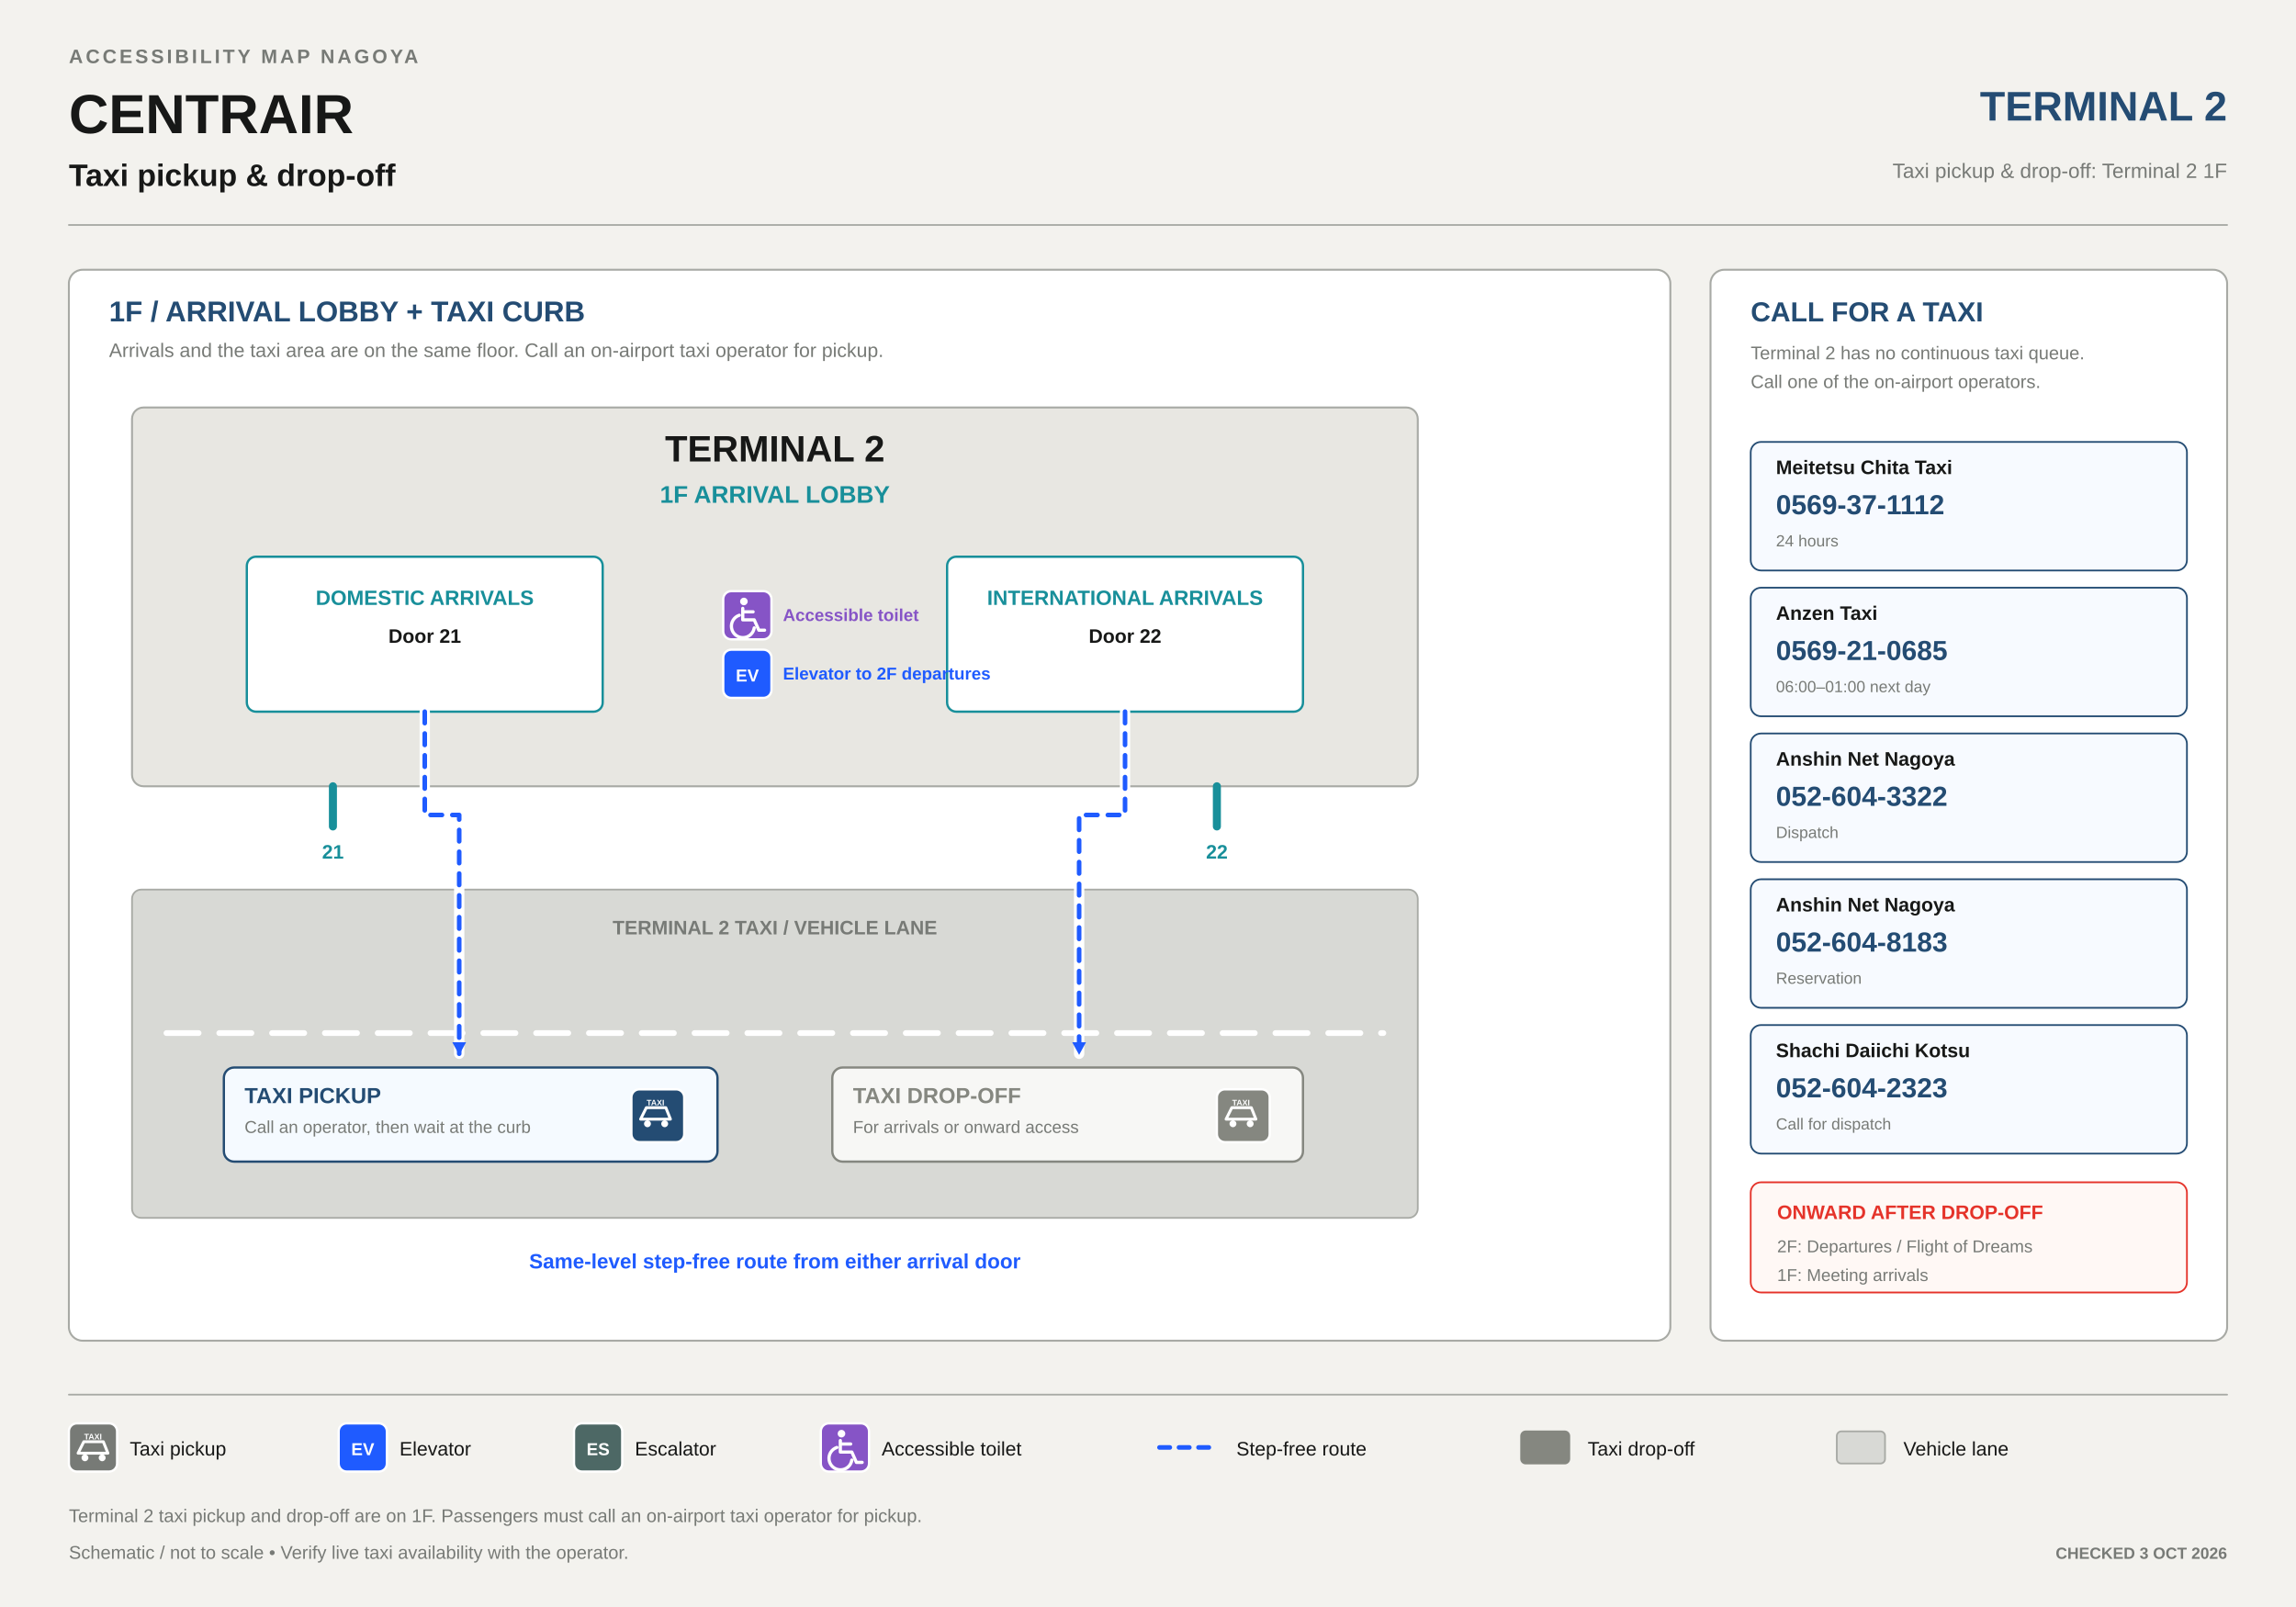
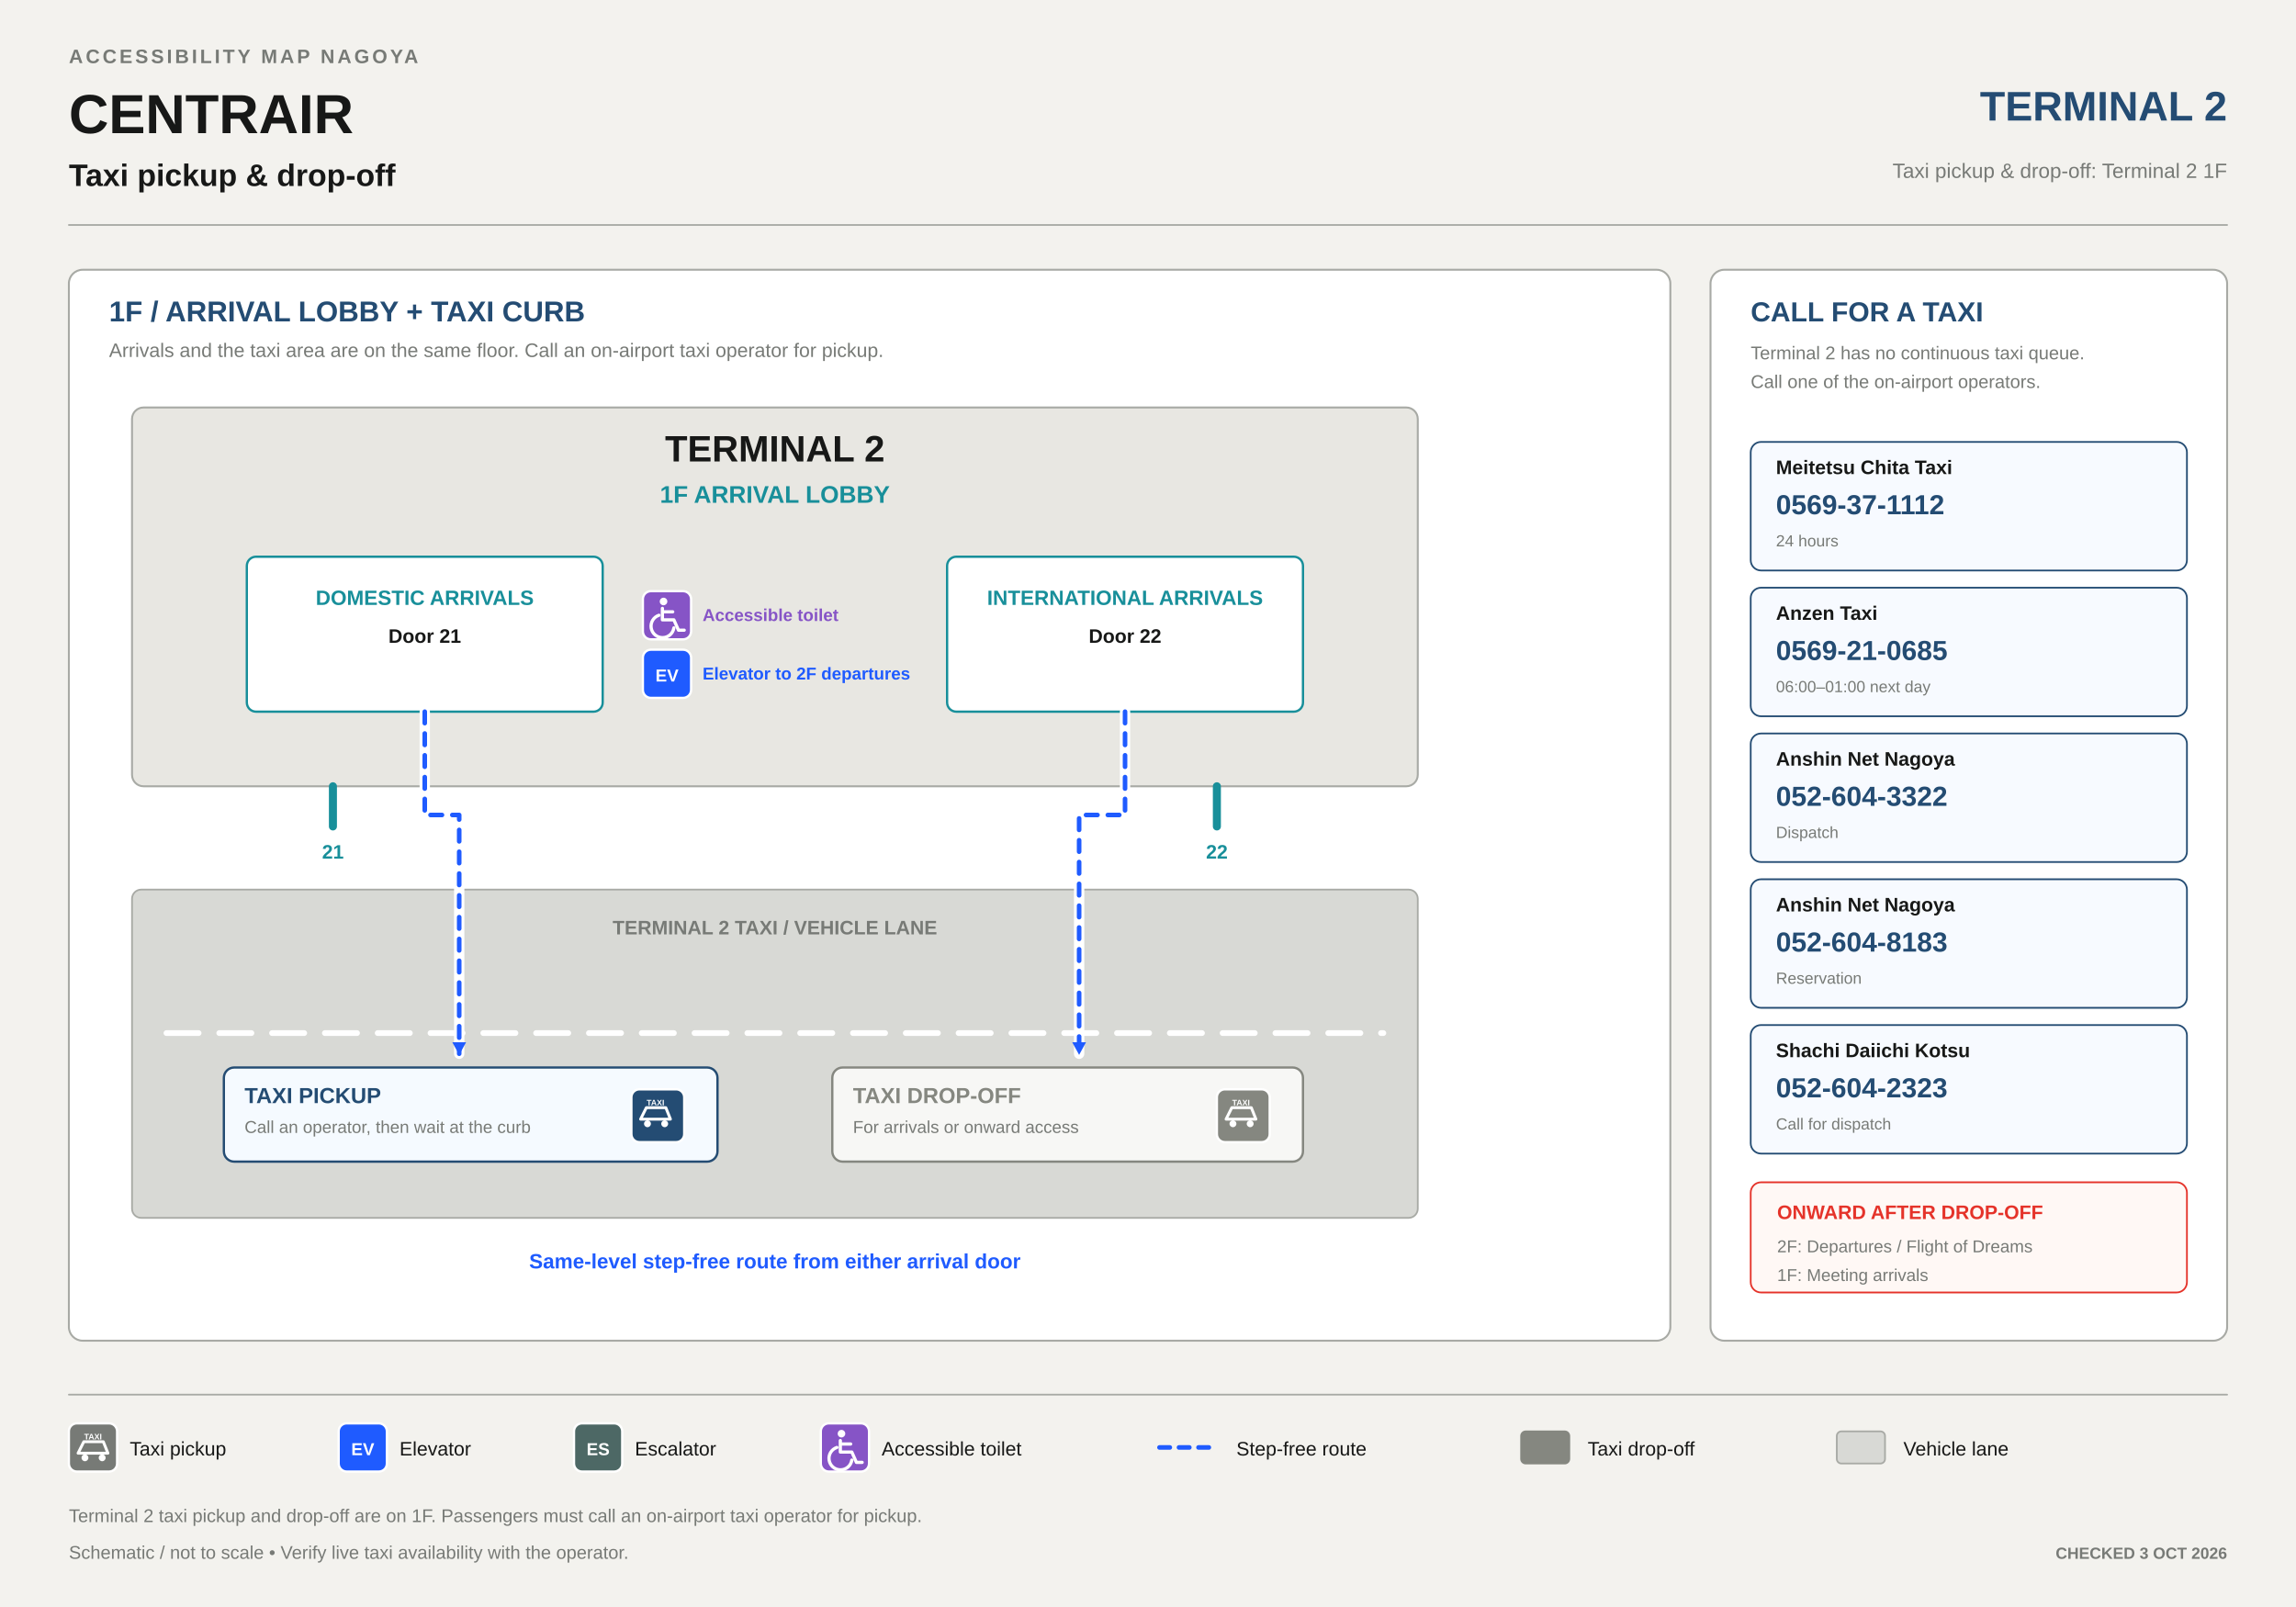
<svg xmlns="http://www.w3.org/2000/svg" width="2000" height="1400" viewBox="0 0 2000 1400" role="img" lang="en">
  <defs>
    <marker id="arr" markerWidth="12" markerHeight="12" refX="10" refY="6" orient="auto" markerUnits="userSpaceOnUse">
      <path d="M0 0L11 6L0 12Z" fill="#1F5BFF" />
    </marker>
  </defs>
  <g font-family="Arial,Helvetica,sans-serif">
    <rect x="0" y="0" width="2000" height="1400" fill="#F3F2EE" stroke="#F3F2EE" rx="0" stroke-width="1.5" />
    <text x="60" y="55" font-size="17" fill="#777A76" font-weight="700" text-anchor="start" letter-spacing="2.4">ACCESSIBILITY MAP NAGOYA</text>
    <text x="60" y="116" font-size="48" fill="#171817" font-weight="700" text-anchor="start">CENTRAIR</text>
    <text x="1940" y="105" font-size="36" fill="#244C73" font-weight="700" text-anchor="end">TERMINAL 2</text>
    <text x="60" y="162" font-size="27" fill="#171817" font-weight="700" text-anchor="start">Taxi pickup &amp; drop-off</text>
    <text x="1940" y="155" font-size="18" fill="#777A76" font-weight="500" text-anchor="end">Taxi pickup &amp; drop-off: Terminal 2 1F</text>
    <line x1="60" y1="196" x2="1940" y2="196" stroke="#A8AAA5" stroke-width="1.5" stroke-linecap="round" />
    <rect x="60" y="235" width="1395" height="933" fill="#FFFFFF" stroke="#A8AAA5" rx="12" stroke-width="1.7" />
    <text x="95" y="280" font-size="25" fill="#244C73" font-weight="700" text-anchor="start">1F / ARRIVAL LOBBY + TAXI CURB</text>
    <text x="95" y="311" font-size="17" fill="#777A76" font-weight="400" text-anchor="start">Arrivals and the taxi area are on the same floor. Call an on-airport taxi operator for pickup.</text>
    <rect x="115" y="355" width="1120" height="330" fill="#E8E7E2" stroke="#A8AAA5" rx="10" stroke-width="1.7" />
    <text x="675" y="402" font-size="32" fill="#171817" font-weight="700" text-anchor="middle">TERMINAL 2</text>
    <text x="675" y="438" font-size="21" fill="#188F9A" font-weight="700" text-anchor="middle">1F ARRIVAL LOBBY</text>
    <rect x="215" y="485" width="310" height="135" fill="white" stroke="#188F9A" rx="8" stroke-width="2" />
    <text x="370" y="527" font-size="18" fill="#188F9A" font-weight="700" text-anchor="middle">DOMESTIC ARRIVALS</text>
    <text x="370" y="560" font-size="17" fill="#171817" font-weight="700" text-anchor="middle">Door 21</text>
    <rect x="825" y="485" width="310" height="135" fill="white" stroke="#188F9A" rx="8" stroke-width="2" />
    <text x="980" y="527" font-size="18" fill="#188F9A" font-weight="700" text-anchor="middle">INTERNATIONAL ARRIVALS</text>
    <text x="980" y="560" font-size="17" fill="#171817" font-weight="700" text-anchor="middle">Door 22</text>
-     <rect x="630" y="515" width="42" height="42" fill="#8654C6" stroke="white" rx="7" stroke-width="2" />
-     <g transform="translate(630 515) scale(1.0)">
+     <rect x="560" y="515" width="42" height="42" fill="#8654C6" stroke="white" rx="7" stroke-width="2" />
+     <g transform="translate(560 515) scale(1.0)">
      <circle cx="18" cy="9" r="3.3" fill="white" />
      <path d="M17 15V25H27L31 34H36" fill="none" stroke="white" stroke-width="2.8" stroke-linecap="round" stroke-linejoin="round" />
      <path d="M18 18H26" fill="none" stroke="white" stroke-width="2.8" stroke-linecap="round" stroke-linejoin="round" />
      <path d="M14 21A10 10 0 1 0 27 32" fill="none" stroke="white" stroke-width="2.8" stroke-linecap="round" stroke-linejoin="round" />
    </g>
-     <text x="682" y="541" font-size="15" fill="#8654C6" font-weight="700" text-anchor="start">Accessible toilet</text>
-     <rect x="630" y="566" width="42" height="42" fill="#1F5BFF" stroke="white" rx="7" stroke-width="2" />
-     <text x="651.0" y="593.72" font-size="15.12" fill="white" font-weight="700" text-anchor="middle">EV</text>
-     <text x="682" y="592" font-size="15" fill="#1F5BFF" font-weight="700" text-anchor="start">Elevator to 2F departures</text>
+     <text x="612" y="541" font-size="15" fill="#8654C6" font-weight="700" text-anchor="start">Accessible toilet</text>
+     <rect x="560" y="566" width="42" height="42" fill="#1F5BFF" stroke="white" rx="7" stroke-width="2" />
+     <text x="581.0" y="593.72" font-size="15.12" fill="white" font-weight="700" text-anchor="middle">EV</text>
+     <text x="612" y="592" font-size="15" fill="#1F5BFF" font-weight="700" text-anchor="start">Elevator to 2F departures</text>
    <line x1="290" y1="685" x2="290" y2="720" stroke="#188F9A" stroke-width="7" stroke-linecap="round" />
    <line x1="1060" y1="685" x2="1060" y2="720" stroke="#188F9A" stroke-width="7" stroke-linecap="round" />
    <text x="290" y="748" font-size="17" fill="#188F9A" font-weight="700" text-anchor="middle">21</text>
    <text x="1060" y="748" font-size="17" fill="#188F9A" font-weight="700" text-anchor="middle">22</text>
    <rect x="115" y="775" width="1120" height="286" fill="#D8D9D5" stroke="#A8AAA5" rx="8" stroke-width="1.5" />
    <text x="675" y="814" font-size="17" fill="#777A76" font-weight="700" text-anchor="middle">TERMINAL 2 TAXI / VEHICLE LANE</text>
    <line x1="145" y1="900" x2="1205" y2="900" stroke="white" stroke-width="5" stroke-linecap="round" stroke-dasharray="28 18" />
    <rect x="195" y="930" width="430" height="82" fill="#F5FAFF" stroke="#244C73" rx="9" stroke-width="2" />
    <text x="213" y="961" font-size="19" fill="#244C73" font-weight="700" text-anchor="start">TAXI PICKUP</text>
    <text x="213" y="987" font-size="15" fill="#777A76" font-weight="400" text-anchor="start">Call an operator, then wait at the curb</text>
    <rect x="550" y="949" width="46" height="46" fill="#244C73" stroke="white" rx="7" stroke-width="2" />
    <path d="M558 975H584L580 965H563Z" fill="none" stroke="white" stroke-width="2.5" stroke-linecap="round" stroke-linejoin="round" />
    <circle cx="564" cy="979" r="3" fill="white" />
    <circle cx="579" cy="979" r="3" fill="white" />
    <text x="571" y="963" font-size="7" fill="white" font-weight="700" text-anchor="middle">TAXI</text>
    <rect x="725" y="930" width="410" height="82" fill="#F7F7F5" stroke="#858780" rx="9" stroke-width="2" />
    <text x="743" y="961" font-size="19" fill="#858780" font-weight="700" text-anchor="start">TAXI DROP-OFF</text>
    <text x="743" y="987" font-size="15" fill="#777A76" font-weight="400" text-anchor="start">For arrivals or onward access</text>
    <rect x="1060" y="949" width="46" height="46" fill="#858780" stroke="white" rx="7" stroke-width="2" />
    <path d="M1068 975H1094L1090 965H1073Z" fill="none" stroke="white" stroke-width="2.5" stroke-linecap="round" stroke-linejoin="round" />
    <circle cx="1074" cy="979" r="3" fill="white" />
    <circle cx="1089" cy="979" r="3" fill="white" />
    <text x="1081" y="963" font-size="7" fill="white" font-weight="700" text-anchor="middle">TAXI</text>
    <path d="M370 620V710H400V918" fill="none" stroke="white" stroke-width="9" stroke-linecap="round" stroke-linejoin="round" />
    <path d="M370 620V710H400V918" fill="none" stroke="#1F5BFF" stroke-width="4" stroke-linecap="round" stroke-linejoin="round" stroke-dasharray="10 9" marker-end="url(#arr)" />
    <path d="M980 620V710H940V918" fill="none" stroke="white" stroke-width="9" stroke-linecap="round" stroke-linejoin="round" />
    <path d="M980 620V710H940V918" fill="none" stroke="#1F5BFF" stroke-width="4" stroke-linecap="round" stroke-linejoin="round" stroke-dasharray="10 9" marker-end="url(#arr)" />
    <text x="675" y="1105" font-size="18" fill="#1F5BFF" font-weight="700" text-anchor="middle">Same-level step-free route from either arrival door</text>
    <rect x="1490" y="235" width="450" height="933" fill="#FFFFFF" stroke="#A8AAA5" rx="12" stroke-width="1.7" />
    <text x="1525" y="280" font-size="24" fill="#244C73" font-weight="700" text-anchor="start">CALL FOR A TAXI</text>
    <text x="1525" y="313" font-size="16" fill="#777A76" font-weight="400" text-anchor="start">Terminal 2 has no continuous taxi queue.</text>
    <text x="1525" y="338" font-size="16" fill="#777A76" font-weight="400" text-anchor="start">Call one of the on-airport operators.</text>
    <rect x="1525" y="385" width="380" height="112" fill="#F7FAFF" stroke="#244C73" rx="9" stroke-width="1.5" />
    <text x="1547" y="413" font-size="17" fill="#171817" font-weight="700" text-anchor="start">Meitetsu Chita Taxi</text>
    <text x="1547" y="448" font-size="24" fill="#244C73" font-weight="700" text-anchor="start">0569-37-1112</text>
    <text x="1547" y="476" font-size="14" fill="#777A76" font-weight="400" text-anchor="start">24 hours</text>
    <rect x="1525" y="512" width="380" height="112" fill="#F7FAFF" stroke="#244C73" rx="9" stroke-width="1.5" />
    <text x="1547" y="540" font-size="17" fill="#171817" font-weight="700" text-anchor="start">Anzen Taxi</text>
    <text x="1547" y="575" font-size="24" fill="#244C73" font-weight="700" text-anchor="start">0569-21-0685</text>
    <text x="1547" y="603" font-size="14" fill="#777A76" font-weight="400" text-anchor="start">06:00–01:00 next day</text>
    <rect x="1525" y="639" width="380" height="112" fill="#F7FAFF" stroke="#244C73" rx="9" stroke-width="1.5" />
    <text x="1547" y="667" font-size="17" fill="#171817" font-weight="700" text-anchor="start">Anshin Net Nagoya</text>
    <text x="1547" y="702" font-size="24" fill="#244C73" font-weight="700" text-anchor="start">052-604-3322</text>
    <text x="1547" y="730" font-size="14" fill="#777A76" font-weight="400" text-anchor="start">Dispatch</text>
    <rect x="1525" y="766" width="380" height="112" fill="#F7FAFF" stroke="#244C73" rx="9" stroke-width="1.5" />
    <text x="1547" y="794" font-size="17" fill="#171817" font-weight="700" text-anchor="start">Anshin Net Nagoya</text>
    <text x="1547" y="829" font-size="24" fill="#244C73" font-weight="700" text-anchor="start">052-604-8183</text>
    <text x="1547" y="857" font-size="14" fill="#777A76" font-weight="400" text-anchor="start">Reservation</text>
    <rect x="1525" y="893" width="380" height="112" fill="#F7FAFF" stroke="#244C73" rx="9" stroke-width="1.5" />
    <text x="1547" y="921" font-size="17" fill="#171817" font-weight="700" text-anchor="start">Shachi Daiichi Kotsu</text>
    <text x="1547" y="956" font-size="24" fill="#244C73" font-weight="700" text-anchor="start">052-604-2323</text>
    <text x="1547" y="984" font-size="14" fill="#777A76" font-weight="400" text-anchor="start">Call for dispatch</text>
    <rect x="1525" y="1030" width="380" height="96" fill="#FFF8F5" stroke="#E5332A" rx="9" stroke-width="1.5" />
    <text x="1548" y="1062" font-size="17" fill="#E5332A" font-weight="700" text-anchor="start">ONWARD AFTER DROP-OFF</text>
    <text x="1548" y="1091" font-size="15" fill="#777A76" font-weight="400" text-anchor="start">2F: Departures / Flight of Dreams</text>
    <text x="1548" y="1116" font-size="15" fill="#777A76" font-weight="400" text-anchor="start">1F: Meeting arrivals</text>
    <line x1="60" y1="1215" x2="1940" y2="1215" stroke="#A8AAA5" stroke-width="1.5" stroke-linecap="round" />
    <rect x="60" y="1240" width="42" height="42" fill="#777A76" stroke="white" rx="7" stroke-width="2" />
    <path d="M68 1266H94L90 1256H73Z" fill="none" stroke="white" stroke-width="2.5" stroke-linecap="round" stroke-linejoin="round" />
    <circle cx="74" cy="1270" r="3" fill="white" />
    <circle cx="89" cy="1270" r="3" fill="white" />
    <text x="81" y="1254" font-size="7" fill="white" font-weight="700" text-anchor="middle">TAXI</text>
    <text x="113" y="1268" font-size="17" fill="#171817" font-weight="400" text-anchor="start">Taxi pickup</text>
    <rect x="295" y="1240" width="42" height="42" fill="#1F5BFF" stroke="white" rx="7" stroke-width="2" />
    <text x="316.0" y="1267.72" font-size="15.12" fill="white" font-weight="700" text-anchor="middle">EV</text>
    <text x="348" y="1268" font-size="17" fill="#171817" font-weight="400" text-anchor="start">Elevator</text>
    <rect x="500" y="1240" width="42" height="42" fill="#4D6865" stroke="white" rx="7" stroke-width="2" />
    <text x="521.0" y="1267.72" font-size="15.12" fill="white" font-weight="700" text-anchor="middle">ES</text>
    <text x="553" y="1268" font-size="17" fill="#171817" font-weight="400" text-anchor="start">Escalator</text>
    <rect x="715" y="1240" width="42" height="42" fill="#8654C6" stroke="white" rx="7" stroke-width="2" />
    <g transform="translate(715 1240) scale(1.0)">
      <circle cx="18" cy="9" r="3.3" fill="white" />
      <path d="M17 15V25H27L31 34H36" fill="none" stroke="white" stroke-width="2.8" stroke-linecap="round" stroke-linejoin="round" />
      <path d="M18 18H26" fill="none" stroke="white" stroke-width="2.8" stroke-linecap="round" stroke-linejoin="round" />
      <path d="M14 21A10 10 0 1 0 27 32" fill="none" stroke="white" stroke-width="2.8" stroke-linecap="round" stroke-linejoin="round" />
    </g>
    <text x="768" y="1268" font-size="17" fill="#171817" font-weight="400" text-anchor="start">Accessible toilet</text>
    <line x1="1010" y1="1261" x2="1060" y2="1261" stroke="#1F5BFF" stroke-width="4" stroke-linecap="round" stroke-dasharray="9 8" />
    <text x="1077" y="1268" font-size="17" fill="#171817" font-weight="400" text-anchor="start">Step-free route</text>
    <rect x="1325" y="1247" width="42" height="28" fill="#858780" stroke="#858780" rx="4" stroke-width="1.5" />
    <text x="1383" y="1268" font-size="17" fill="#171817" font-weight="400" text-anchor="start">Taxi drop-off</text>
    <rect x="1600" y="1247" width="42" height="28" fill="#D8D9D5" stroke="#A8AAA5" rx="4" stroke-width="1.5" />
    <text x="1658" y="1268" font-size="17" fill="#171817" font-weight="400" text-anchor="start">Vehicle lane</text>
    <text x="60" y="1326" font-size="16" fill="#777A76" font-weight="400" text-anchor="start">Terminal 2 taxi pickup and drop-off are on 1F. Passengers must call an on-airport taxi operator for pickup.</text>
    <text x="60" y="1358" font-size="16" fill="#777A76" font-weight="400" text-anchor="start">Schematic / not to scale • Verify live taxi availability with the operator.</text>
    <text x="1940" y="1358" font-size="14" fill="#777A76" font-weight="700" text-anchor="end">CHECKED 3 OCT 2026</text>
  </g>
</svg>
